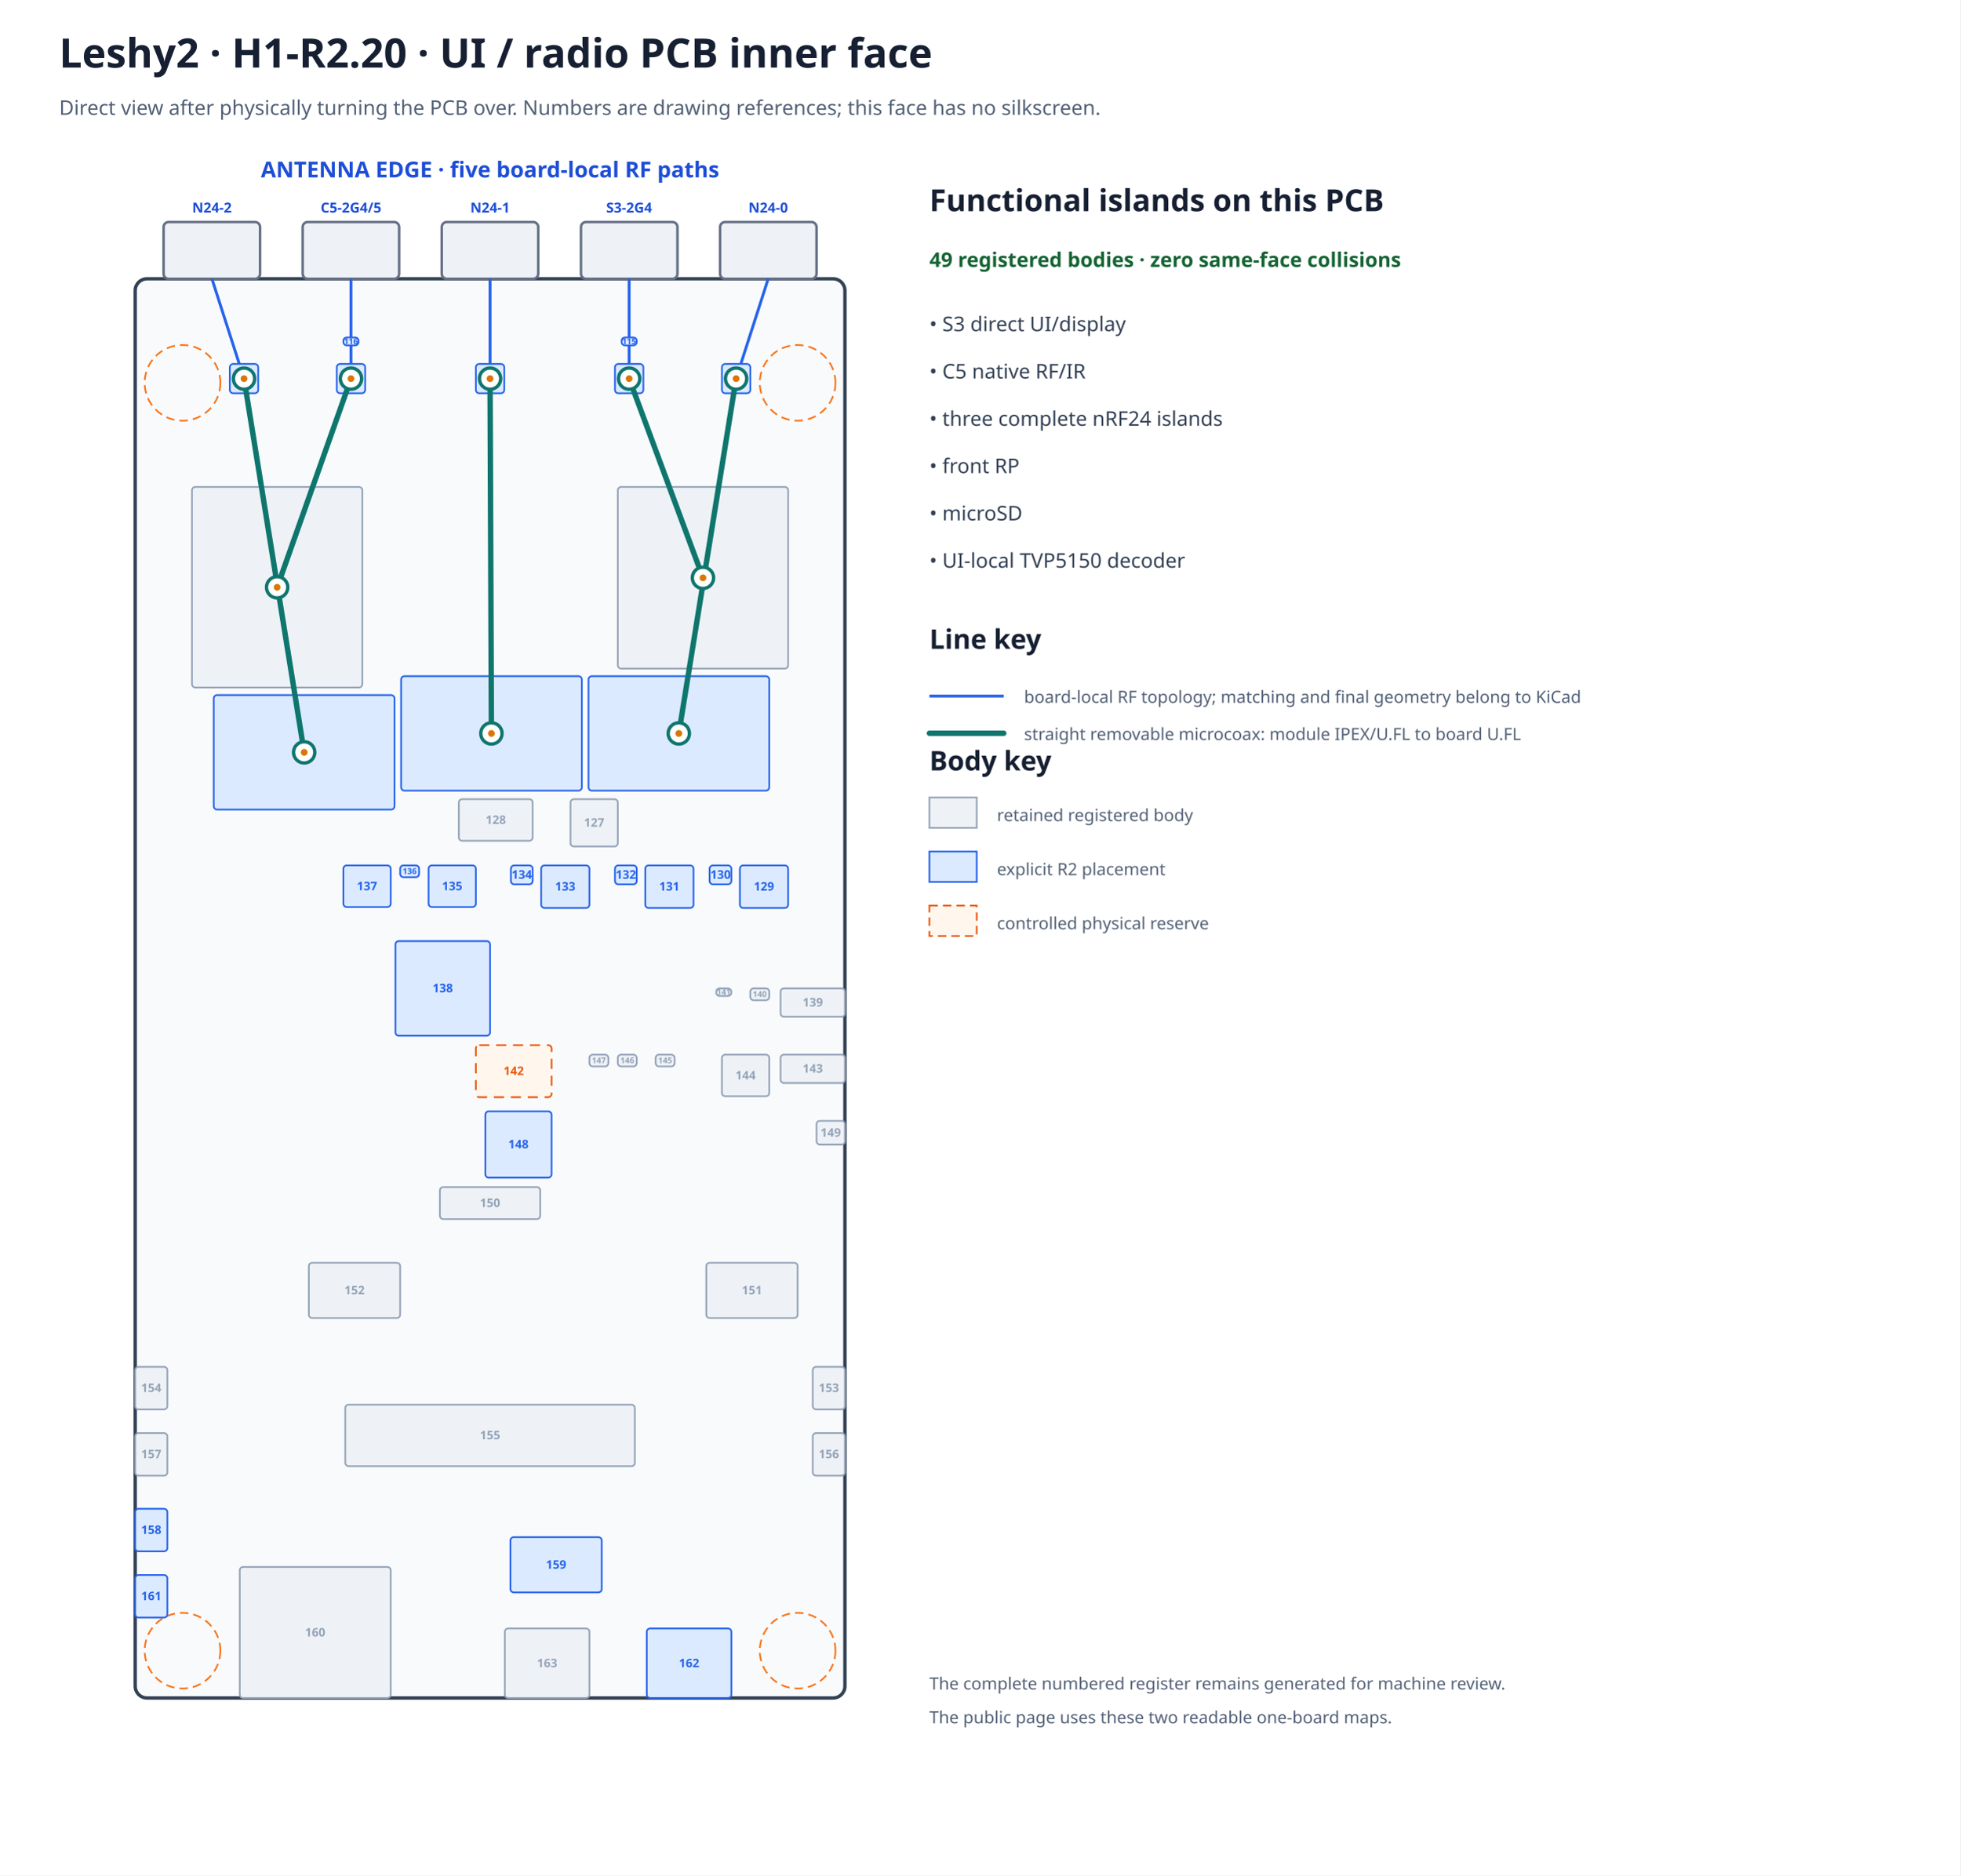
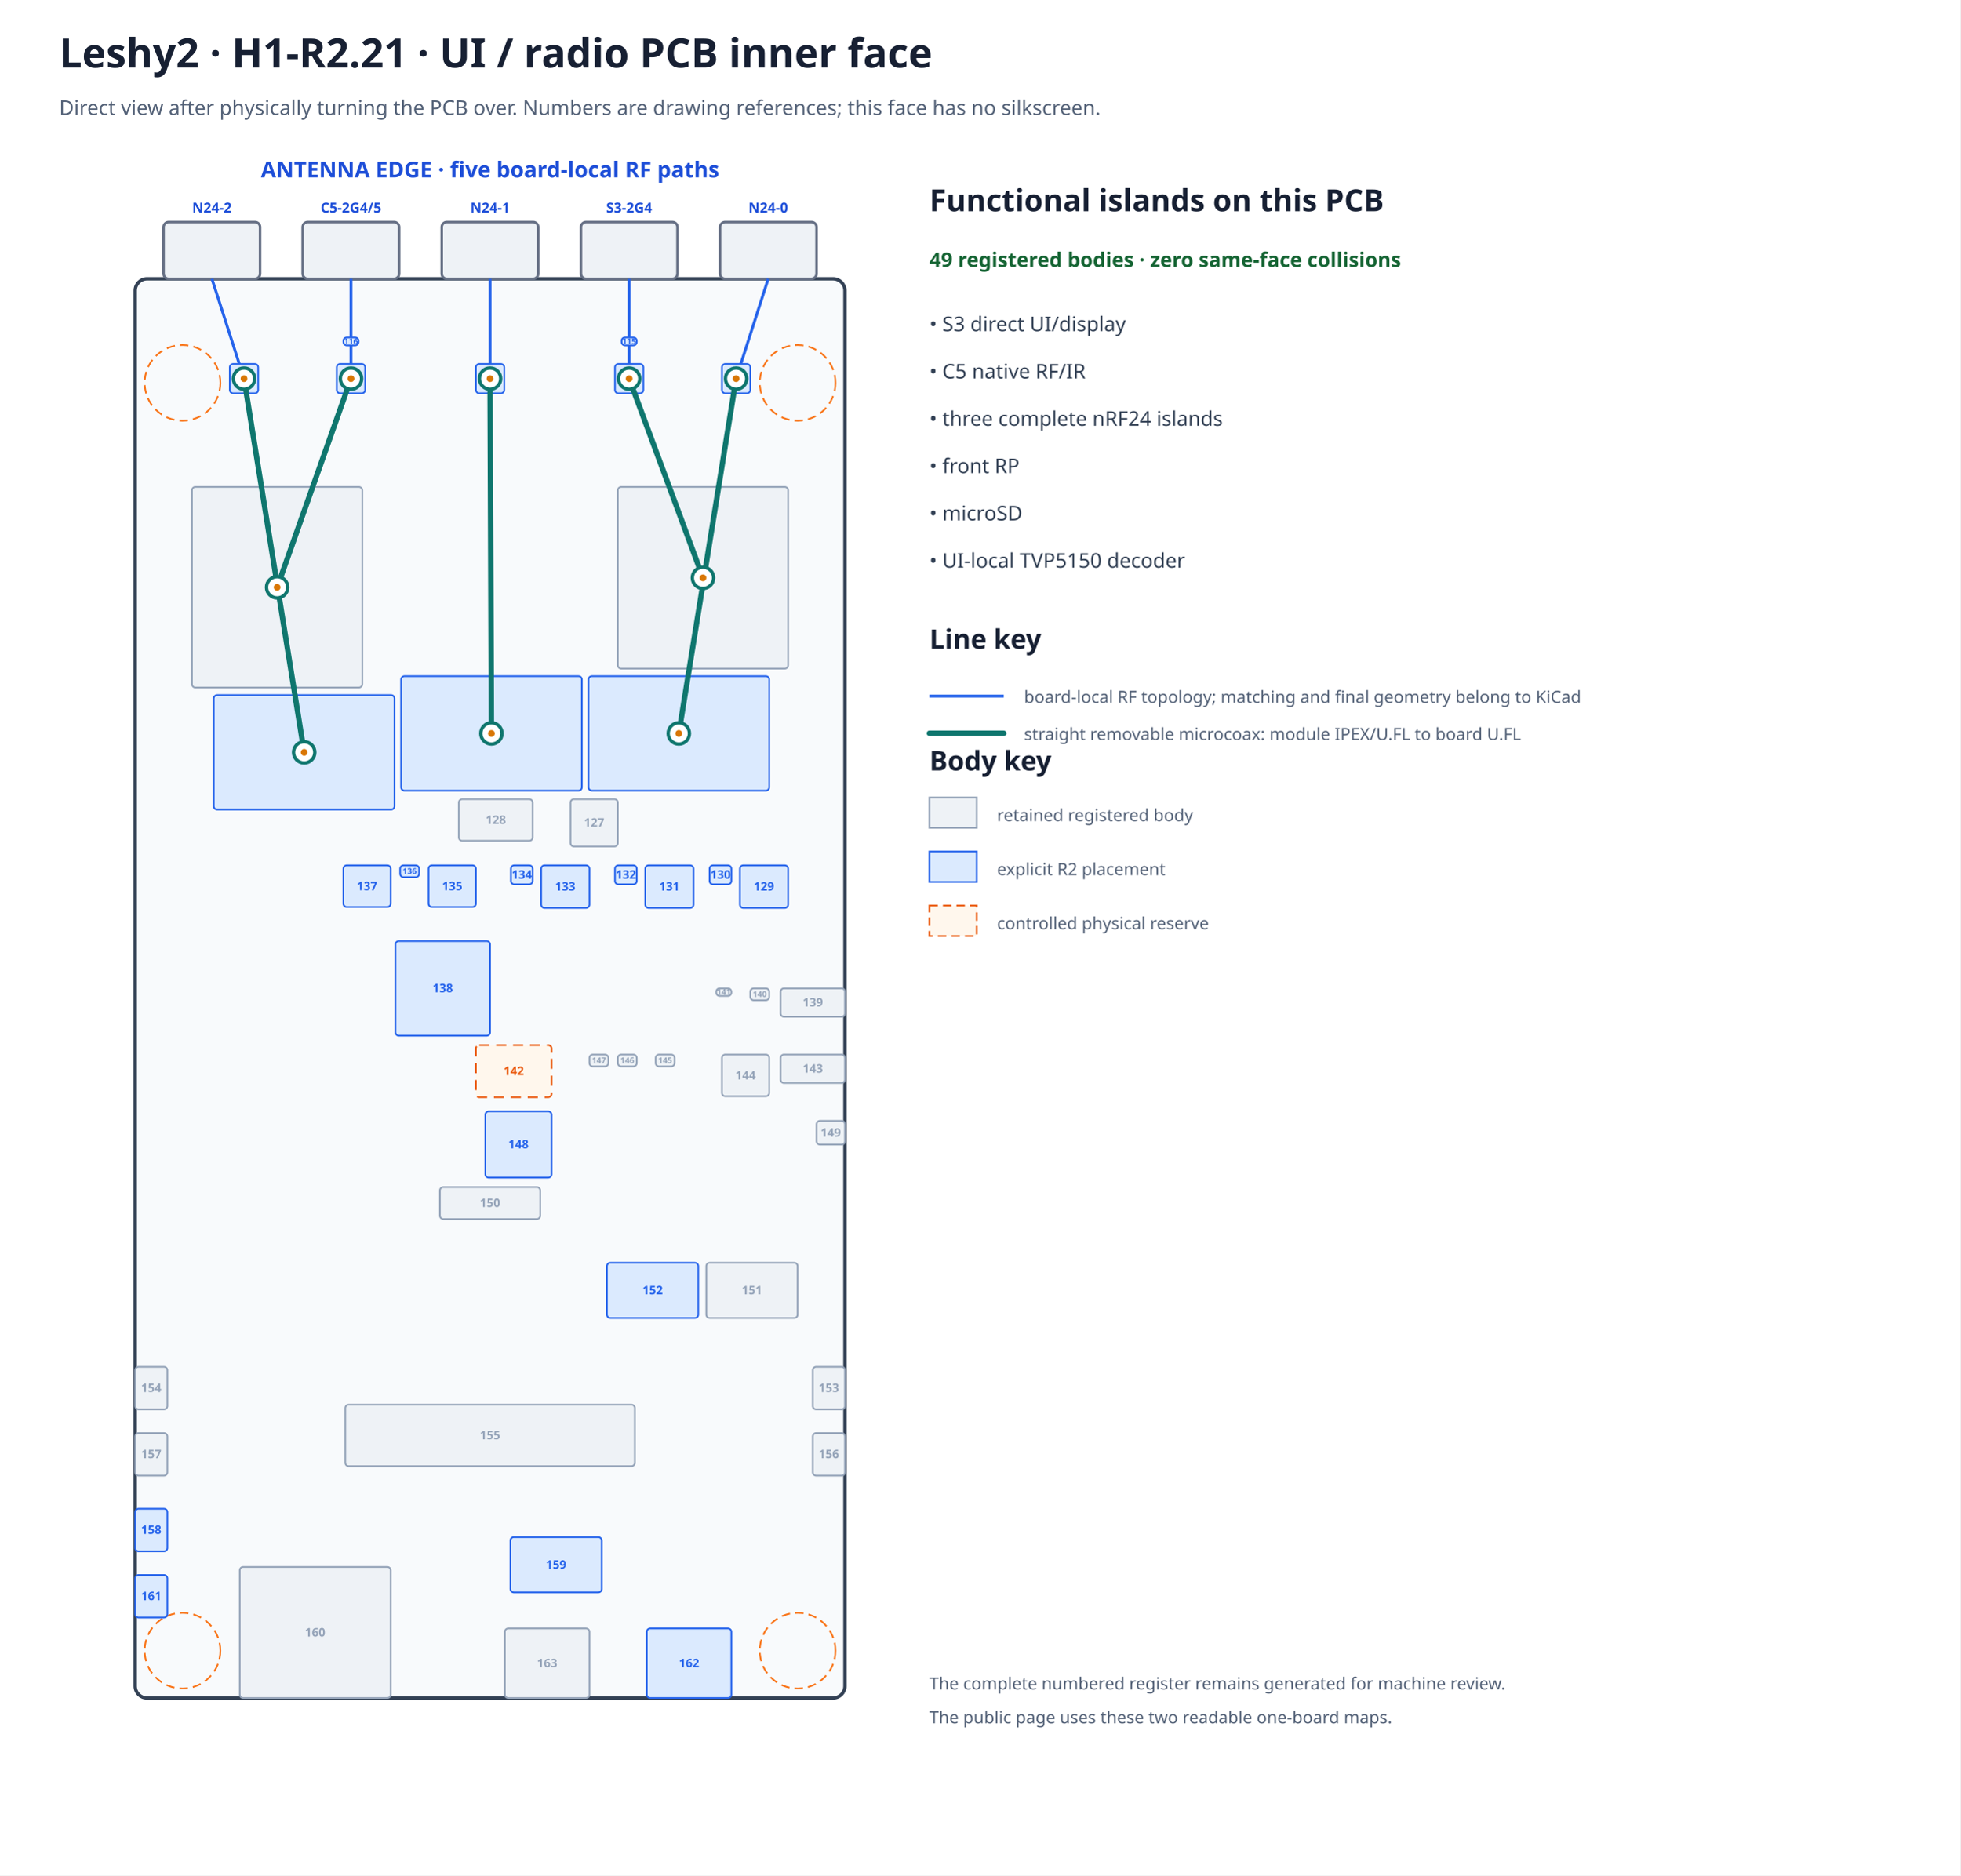
- <svg xmlns="http://www.w3.org/2000/svg" width="1160" height="1110" viewBox="0 0 1160 1110" data-marker="H1-R2.20" data-frame="ui-inner" data-inner-silkscreen="none">
+ <svg xmlns="http://www.w3.org/2000/svg" width="1160" height="1110" viewBox="0 0 1160 1110" data-marker="H1-R2.21" data-frame="ui-inner" data-inner-silkscreen="none">
  <rect width="100%" height="100%" fill="#ffffff" />
-   <text x="35.0" y="40.0" font-family="sans-serif" font-size="24" font-weight="bold" text-anchor="start" fill="#172033">Leshy2 · H1-R2.20 · UI / radio PCB inner face</text>
+   <text x="35.0" y="40.0" font-family="sans-serif" font-size="24" font-weight="bold" text-anchor="start" fill="#172033">Leshy2 · H1-R2.21 · UI / radio PCB inner face</text>
  <text x="35.0" y="68.0" font-family="sans-serif" font-size="12" font-weight="normal" text-anchor="start" fill="#526076">Direct view after physically turning the PCB over. Numbers are drawing references; this face has no silkscreen.</text>
  <text x="290.0" y="105.0" font-family="sans-serif" font-size="13" font-weight="bold" text-anchor="middle" fill="#1d4ed8">ANTENNA EDGE · five board-local RF paths</text>
  <rect x="80.0" y="165.0" width="420.0" height="840.0" rx="7" fill="#f8fafc" stroke="#334155" stroke-width="2" />
  <rect x="426.1" y="131.4" width="57.1" height="33.6" rx="3" fill="#eef2f6" stroke="#667085" stroke-width="1.5" />
  <text x="454.6" y="125.8" font-family="sans-serif" font-size="8.2" font-weight="bold" text-anchor="middle" fill="#1d4ed8">N24-0</text>
  <rect x="343.8" y="131.4" width="57.1" height="33.6" rx="3" fill="#eef2f6" stroke="#667085" stroke-width="1.5" />
  <text x="372.3" y="125.8" font-family="sans-serif" font-size="8.2" font-weight="bold" text-anchor="middle" fill="#1d4ed8">S3-2G4</text>
  <rect x="261.4" y="131.4" width="57.1" height="33.6" rx="3" fill="#eef2f6" stroke="#667085" stroke-width="1.5" />
  <text x="290.0" y="125.8" font-family="sans-serif" font-size="8.2" font-weight="bold" text-anchor="middle" fill="#1d4ed8">N24-1</text>
  <rect x="179.1" y="131.4" width="57.1" height="33.6" rx="3" fill="#eef2f6" stroke="#667085" stroke-width="1.5" />
  <text x="207.7" y="125.8" font-family="sans-serif" font-size="8.2" font-weight="bold" text-anchor="middle" fill="#1d4ed8">C5-2G4/5</text>
  <rect x="96.8" y="131.4" width="57.1" height="33.6" rx="3" fill="#eef2f6" stroke="#667085" stroke-width="1.5" />
  <text x="125.4" y="125.8" font-family="sans-serif" font-size="8.2" font-weight="bold" text-anchor="middle" fill="#1d4ed8">N24-2</text>
  <circle cx="472.0" cy="226.6" r="22.4" fill="none" stroke="#f97316" stroke-dasharray="5 3" />
  <circle cx="108.0" cy="226.6" r="22.4" fill="none" stroke="#f97316" stroke-dasharray="5 3" />
  <circle cx="472.0" cy="977.0" r="22.4" fill="none" stroke="#f97316" stroke-dasharray="5 3" />
  <circle cx="108.0" cy="977.0" r="22.4" fill="none" stroke="#f97316" stroke-dasharray="5 3" />
  <g id="antenna-pcb-topology" data-topology-source="r2" data-route-state="pre-ecad-topology-only">
    <polyline points="435.6,224.1 454.6,165.0" fill="none" stroke="#2563eb" stroke-width="1.7" data-path="N24-0" data-branch="main" data-medium="controlled-50-ohm-pcb" />
    <polyline points="372.3,224.1 372.3,202.1 372.3,165.0" fill="none" stroke="#2563eb" stroke-width="1.7" data-path="S3-2G4" data-branch="main" data-medium="controlled-50-ohm-pcb" />
    <polyline points="290.0,224.1 290.0,165.0" fill="none" stroke="#2563eb" stroke-width="1.7" data-path="N24-1" data-branch="main" data-medium="controlled-50-ohm-pcb" />
    <polyline points="207.7,224.1 207.7,202.1 207.7,165.0" fill="none" stroke="#2563eb" stroke-width="1.7" data-path="C5-2G4/5" data-branch="main" data-medium="controlled-50-ohm-pcb" />
    <polyline points="144.4,224.1 125.4,165.0" fill="none" stroke="#2563eb" stroke-width="1.7" data-path="N24-2" data-branch="main" data-medium="controlled-50-ohm-pcb" />
  </g>
  <rect x="367.84" y="199.72" width="8.96" height="4.70" rx="2" fill="#dbeafe" stroke="#2563eb" stroke-width="1" data-instance="s3_rf_coupler_r2" data-mpn="CP0603Q5425ENTR" />
  <text x="372.3" y="203.7" font-family="sans-serif" font-size="4.8" font-weight="bold" text-anchor="middle" fill="#2563eb">115</text>
  <rect x="203.20" y="199.72" width="8.96" height="4.70" rx="2" fill="#dbeafe" stroke="#2563eb" stroke-width="1" data-instance="c5_rf_coupler_r2" data-mpn="CP0603Q5425ENTR" />
  <text x="207.7" y="203.7" font-family="sans-serif" font-size="4.8" font-weight="bold" text-anchor="middle" fill="#2563eb">116</text>
  <rect x="427.20" y="215.40" width="16.80" height="17.36" rx="2" fill="#dbeafe" stroke="#2563eb" stroke-width="1" data-instance="nrf0_rf_board_connector_r2" data-mpn="U.FL-R-SMT-1(10)" />
  <text x="435.6" y="226.4" font-family="sans-serif" font-size="7.0" font-weight="bold" text-anchor="middle" fill="#2563eb">117</text>
  <rect x="363.92" y="215.40" width="16.80" height="17.36" rx="2" fill="#dbeafe" stroke="#2563eb" stroke-width="1" data-instance="s3_rf_board_connector_r2" data-mpn="U.FL-R-SMT-1(10)" />
  <text x="372.3" y="226.4" font-family="sans-serif" font-size="7.0" font-weight="bold" text-anchor="middle" fill="#2563eb">118</text>
  <rect x="281.60" y="215.40" width="16.80" height="17.36" rx="2" fill="#dbeafe" stroke="#2563eb" stroke-width="1" data-instance="nrf1_rf_board_connector_r2" data-mpn="U.FL-R-SMT-1(10)" />
  <text x="290.0" y="226.4" font-family="sans-serif" font-size="7.0" font-weight="bold" text-anchor="middle" fill="#2563eb">119</text>
  <rect x="199.28" y="215.40" width="16.80" height="17.36" rx="2" fill="#dbeafe" stroke="#2563eb" stroke-width="1" data-instance="c5_rf_board_connector_r2" data-mpn="U.FL-R-SMT-1(10)" />
  <text x="207.7" y="226.4" font-family="sans-serif" font-size="7.0" font-weight="bold" text-anchor="middle" fill="#2563eb">120</text>
  <rect x="136.00" y="215.40" width="16.80" height="17.36" rx="2" fill="#dbeafe" stroke="#2563eb" stroke-width="1" data-instance="nrf2_rf_board_connector_r2" data-mpn="U.FL-R-SMT-1(10)" />
  <text x="144.4" y="226.4" font-family="sans-serif" font-size="7.0" font-weight="bold" text-anchor="middle" fill="#2563eb">121</text>
  <rect x="365.60" y="288.20" width="100.80" height="107.52" rx="2" fill="#eef2f6" stroke="#94a3b8" stroke-width="1" data-instance="s3" data-mpn="ESP32-S3-WROOM-1U-N16R8" />
  <text x="416.0" y="344.3" font-family="sans-serif" font-size="7.0" font-weight="bold" text-anchor="middle" fill="#94a3b8">122</text>
  <rect x="113.60" y="288.20" width="100.80" height="118.72" rx="2" fill="#eef2f6" stroke="#94a3b8" stroke-width="1" data-instance="c5" data-mpn="ESP32-C5-WROOM-1U-N8R8" />
  <text x="164.0" y="349.9" font-family="sans-serif" font-size="7.0" font-weight="bold" text-anchor="middle" fill="#94a3b8">123</text>
  <rect x="348.24" y="400.20" width="106.96" height="67.76" rx="2" fill="#dbeafe" stroke="#2563eb" stroke-width="1" data-instance="nrf0_r2" data-mpn="E01-ML01IPX" />
  <text x="401.7" y="436.4" font-family="sans-serif" font-size="7.0" font-weight="bold" text-anchor="middle" fill="#2563eb">124</text>
  <rect x="237.36" y="400.20" width="106.96" height="67.76" rx="2" fill="#dbeafe" stroke="#2563eb" stroke-width="1" data-instance="nrf1_r2" data-mpn="E01-ML01IPX" />
  <text x="290.8" y="436.4" font-family="sans-serif" font-size="7.0" font-weight="bold" text-anchor="middle" fill="#2563eb">125</text>
  <rect x="126.48" y="411.40" width="106.96" height="67.76" rx="2" fill="#dbeafe" stroke="#2563eb" stroke-width="1" data-instance="nrf2_r2" data-mpn="E01-ML01IPX" />
  <text x="180.0" y="447.6" font-family="sans-serif" font-size="7.0" font-weight="bold" text-anchor="middle" fill="#2563eb">126</text>
  <rect x="337.60" y="473.00" width="28.00" height="28.00" rx="2" fill="#eef2f6" stroke="#94a3b8" stroke-width="1" data-instance="slow_io" data-mpn="TCA6424ARGJR" />
  <text x="351.6" y="489.3" font-family="sans-serif" font-size="7.0" font-weight="bold" text-anchor="middle" fill="#94a3b8">127</text>
  <rect x="271.52" y="473.00" width="43.68" height="24.64" rx="2" fill="#eef2f6" stroke="#94a3b8" stroke-width="1" data-instance="ui_matrix_io" data-mpn="TCA9539PWR" />
  <text x="293.4" y="487.7" font-family="sans-serif" font-size="7.0" font-weight="bold" text-anchor="middle" fill="#94a3b8">128</text>
  <rect x="437.84" y="512.20" width="28.56" height="25.20" rx="2" fill="#dbeafe" stroke="#2563eb" stroke-width="1" data-instance="nrf0_host_buffer_r2" data-mpn="74LVC126APW,118" />
  <text x="452.1" y="527.1" font-family="sans-serif" font-size="7.0" font-weight="bold" text-anchor="middle" fill="#2563eb">129</text>
  <rect x="419.92" y="512.20" width="12.88" height="11.20" rx="2" fill="#dbeafe" stroke="#2563eb" stroke-width="1" data-instance="nrf0_return_buffer_r2" data-mpn="74LVC2G126DC,125" />
  <text x="426.4" y="520.1" font-family="sans-serif" font-size="7.0" font-weight="bold" text-anchor="middle" fill="#2563eb">130</text>
  <rect x="381.84" y="512.20" width="28.56" height="25.20" rx="2" fill="#dbeafe" stroke="#2563eb" stroke-width="1" data-instance="nrf1_host_buffer_r2" data-mpn="74LVC126APW,118" />
  <text x="396.1" y="527.1" font-family="sans-serif" font-size="7.0" font-weight="bold" text-anchor="middle" fill="#2563eb">131</text>
  <rect x="363.92" y="512.20" width="12.88" height="11.20" rx="2" fill="#dbeafe" stroke="#2563eb" stroke-width="1" data-instance="nrf1_return_buffer_r2" data-mpn="74LVC2G126DC,125" />
  <text x="370.4" y="520.1" font-family="sans-serif" font-size="7.0" font-weight="bold" text-anchor="middle" fill="#2563eb">132</text>
  <rect x="320.24" y="512.20" width="28.56" height="25.20" rx="2" fill="#dbeafe" stroke="#2563eb" stroke-width="1" data-instance="nrf2_host_buffer_r2" data-mpn="74LVC126APW,118" />
  <text x="334.5" y="527.1" font-family="sans-serif" font-size="7.0" font-weight="bold" text-anchor="middle" fill="#2563eb">133</text>
  <rect x="302.32" y="512.20" width="12.88" height="11.20" rx="2" fill="#dbeafe" stroke="#2563eb" stroke-width="1" data-instance="nrf2_return_buffer_r2" data-mpn="74LVC2G126DC,125" />
  <text x="308.8" y="520.1" font-family="sans-serif" font-size="7.0" font-weight="bold" text-anchor="middle" fill="#2563eb">134</text>
  <rect x="253.60" y="512.20" width="28.00" height="24.64" rx="2" fill="#dbeafe" stroke="#2563eb" stroke-width="1" data-instance="safe_gate_a_r2" data-mpn="SN74LVC08APWR" />
  <text x="267.6" y="526.9" font-family="sans-serif" font-size="7.0" font-weight="bold" text-anchor="middle" fill="#2563eb">135</text>
  <rect x="236.80" y="512.20" width="11.20" height="7.00" rx="2" fill="#dbeafe" stroke="#2563eb" stroke-width="1" data-instance="nrf_backup_gate_r2" data-mpn="SN74LVC1G08DCKR" />
  <text x="242.4" y="517.3" font-family="sans-serif" font-size="4.8" font-weight="bold" text-anchor="middle" fill="#2563eb">136</text>
  <rect x="203.20" y="512.20" width="28.00" height="24.64" rx="2" fill="#dbeafe" stroke="#2563eb" stroke-width="1" data-instance="nrf_evidence_cmp_r2" data-mpn="TLV1824PWR" />
  <text x="217.2" y="526.9" font-family="sans-serif" font-size="7.0" font-weight="bold" text-anchor="middle" fill="#2563eb">137</text>
  <rect x="234.00" y="557.00" width="56.00" height="56.00" rx="2" fill="#dbeafe" stroke="#2563eb" stroke-width="1" data-instance="hub_rp" data-mpn="SC1512-A4" />
  <text x="262.0" y="587.3" font-family="sans-serif" font-size="7.0" font-weight="bold" text-anchor="middle" fill="#2563eb">138</text>
  <rect x="461.92" y="585.00" width="38.08" height="16.80" rx="2" fill="#eef2f6" stroke="#94a3b8" stroke-width="1" data-instance="ir_demod" data-mpn="Vishay TSOP75238TT" />
  <text x="481.0" y="595.7" font-family="sans-serif" font-size="7.0" font-weight="bold" text-anchor="middle" fill="#94a3b8">139</text>
  <rect x="444.00" y="585.00" width="11.20" height="7.00" rx="2" fill="#eef2f6" stroke="#94a3b8" stroke-width="1" data-instance="ir_safe_gate" data-mpn="SN74LVC1G08DCKR" />
  <text x="449.6" y="590.1" font-family="sans-serif" font-size="4.8" font-weight="bold" text-anchor="middle" fill="#94a3b8">140</text>
  <rect x="423.84" y="585.00" width="8.96" height="4.48" rx="2" fill="#eef2f6" stroke="#94a3b8" stroke-width="1" data-instance="ui_zone_ntc" data-mpn="TDK B57332V5103F360" />
  <text x="428.3" y="588.8" font-family="sans-serif" font-size="4.8" font-weight="bold" text-anchor="middle" fill="#94a3b8">141</text>
  <rect x="281.60" y="618.60" width="44.80" height="30.80" rx="2" fill="#fff7ed" stroke="#ea580c" stroke-width="1" stroke-dasharray="6 4" data-instance="fpv_power_reserve" data-mpn="PHYSICAL RESERVE" />
  <text x="304.0" y="636.3" font-family="sans-serif" font-size="7.0" font-weight="bold" text-anchor="middle" fill="#ea580c">142</text>
  <rect x="461.92" y="624.20" width="38.08" height="16.80" rx="2" fill="#eef2f6" stroke="#94a3b8" stroke-width="1" data-instance="ir_carrier" data-mpn="Vishay TSMP95000TT" />
  <text x="481.0" y="634.9" font-family="sans-serif" font-size="7.0" font-weight="bold" text-anchor="middle" fill="#94a3b8">143</text>
  <rect x="427.20" y="624.20" width="28.00" height="24.64" rx="2" fill="#eef2f6" stroke="#94a3b8" stroke-width="1" data-instance="evidence_cmp_a" data-mpn="TLV1824PWR" />
  <text x="441.2" y="638.9" font-family="sans-serif" font-size="7.0" font-weight="bold" text-anchor="middle" fill="#94a3b8">144</text>
  <rect x="388.00" y="624.20" width="11.20" height="7.00" rx="2" fill="#eef2f6" stroke="#94a3b8" stroke-width="1" data-instance="safe_reset_sink_a" data-mpn="Diodes Incorporated 2N7002DW-7-F" />
  <text x="393.6" y="629.3" font-family="sans-serif" font-size="4.8" font-weight="bold" text-anchor="middle" fill="#94a3b8">145</text>
  <rect x="365.60" y="624.20" width="11.20" height="7.00" rx="2" fill="#eef2f6" stroke="#94a3b8" stroke-width="1" data-instance="safe_c5_reset_buffer" data-mpn="Texas Instruments SN74LVC1G06DCKR" />
  <text x="371.2" y="629.3" font-family="sans-serif" font-size="4.8" font-weight="bold" text-anchor="middle" fill="#94a3b8">146</text>
  <rect x="348.80" y="624.20" width="11.20" height="7.00" rx="2" fill="#eef2f6" stroke="#94a3b8" stroke-width="1" data-instance="safe_c5_fault_reset_buffer" data-mpn="SN74LVC1G07DCKR" />
  <text x="354.4" y="629.3" font-family="sans-serif" font-size="4.8" font-weight="bold" text-anchor="middle" fill="#94a3b8">147</text>
  <rect x="287.20" y="657.80" width="39.20" height="39.20" rx="2" fill="#dbeafe" stroke="#2563eb" stroke-width="1" data-instance="fpv_decoder" data-mpn="TVP5150AM1PBS" />
  <text x="306.8" y="679.7" font-family="sans-serif" font-size="7.0" font-weight="bold" text-anchor="middle" fill="#2563eb">148</text>
  <rect x="483.20" y="663.40" width="16.80" height="14.06" rx="2" fill="#eef2f6" stroke="#94a3b8" stroke-width="1" data-instance="ir_emitter" data-mpn="Vishay VSMY14940" />
  <text x="491.6" y="672.8" font-family="sans-serif" font-size="7.0" font-weight="bold" text-anchor="middle" fill="#94a3b8">149</text>
  <rect x="260.32" y="702.60" width="59.36" height="18.93" rx="2" fill="#eef2f6" stroke="#94a3b8" stroke-width="1" data-instance="display_connector" data-mpn="Hirose DF40C(2.0)-40DS-0.4V(58)" />
  <text x="290.0" y="714.4" font-family="sans-serif" font-size="7.0" font-weight="bold" text-anchor="middle" fill="#94a3b8">150</text>
  <rect x="417.96" y="747.40" width="54.04" height="32.70" rx="2" fill="#eef2f6" stroke="#94a3b8" stroke-width="1" data-instance="s3_dbg_header" data-mpn="Samtec FTSH-105-01-L-DV-K-P-TR" />
  <text x="445.0" y="766.1" font-family="sans-serif" font-size="7.0" font-weight="bold" text-anchor="middle" fill="#94a3b8">151</text>
-   <rect x="182.76" y="747.40" width="54.04" height="32.70" rx="2" fill="#eef2f6" stroke="#94a3b8" stroke-width="1" data-instance="c5_dbg_header" data-mpn="Samtec FTSH-105-01-L-DV-K-P-TR" />
-   <text x="209.8" y="766.1" font-family="sans-serif" font-size="7.0" font-weight="bold" text-anchor="middle" fill="#94a3b8">152</text>
+   <rect x="359.16" y="747.40" width="54.04" height="32.70" rx="2" fill="#dbeafe" stroke="#2563eb" stroke-width="1" data-instance="c5_dbg_header_r2" data-mpn="FTSH-105-01-L-DV-K-P-TR" />
+   <text x="386.2" y="766.1" font-family="sans-serif" font-size="7.0" font-weight="bold" text-anchor="middle" fill="#2563eb">152</text>
  <rect x="480.96" y="809.00" width="19.04" height="25.20" rx="2" fill="#eef2f6" stroke="#94a3b8" stroke-width="1" data-instance="s3_reset_button" data-mpn="Alps Alpine SKRTLAE010" />
  <text x="490.5" y="823.9" font-family="sans-serif" font-size="7.0" font-weight="bold" text-anchor="middle" fill="#94a3b8">153</text>
  <rect x="80.00" y="809.00" width="19.04" height="25.20" rx="2" fill="#eef2f6" stroke="#94a3b8" stroke-width="1" data-instance="c5_reset_button" data-mpn="Alps Alpine SKRTLAE010" />
  <text x="89.5" y="823.9" font-family="sans-serif" font-size="7.0" font-weight="bold" text-anchor="middle" fill="#94a3b8">154</text>
  <rect x="204.32" y="831.40" width="171.36" height="36.40" rx="2" fill="#eef2f6" stroke="#94a3b8" stroke-width="1" data-instance="m1_ui_plug" data-mpn="Hirose FX8C-80P-SV1(92)" />
  <text x="290.0" y="851.9" font-family="sans-serif" font-size="7.0" font-weight="bold" text-anchor="middle" fill="#94a3b8">155</text>
  <rect x="480.96" y="848.20" width="19.04" height="25.20" rx="2" fill="#eef2f6" stroke="#94a3b8" stroke-width="1" data-instance="s3_boot_button" data-mpn="Alps Alpine SKRTLAE010" />
  <text x="490.5" y="863.1" font-family="sans-serif" font-size="7.0" font-weight="bold" text-anchor="middle" fill="#94a3b8">156</text>
  <rect x="80.00" y="848.20" width="19.04" height="25.20" rx="2" fill="#eef2f6" stroke="#94a3b8" stroke-width="1" data-instance="c5_boot_button" data-mpn="Alps Alpine SKRTLAE010" />
  <text x="89.5" y="863.1" font-family="sans-serif" font-size="7.0" font-weight="bold" text-anchor="middle" fill="#94a3b8">157</text>
  <rect x="80.00" y="893.00" width="19.04" height="25.20" rx="2" fill="#dbeafe" stroke="#2563eb" stroke-width="1" data-instance="hub_reset_button" data-mpn="SKRTLAE010" />
  <text x="89.5" y="907.9" font-family="sans-serif" font-size="7.0" font-weight="bold" text-anchor="middle" fill="#2563eb">158</text>
  <rect x="302.04" y="909.80" width="54.04" height="32.70" rx="2" fill="#dbeafe" stroke="#2563eb" stroke-width="1" data-instance="hub_dbg_header" data-mpn="FTSH-105-01-L-DV-K-P-TR" />
  <text x="329.1" y="928.5" font-family="sans-serif" font-size="7.0" font-weight="bold" text-anchor="middle" fill="#2563eb">159</text>
  <rect x="141.88" y="927.44" width="89.32" height="77.56" rx="2" fill="#eef2f6" stroke="#94a3b8" stroke-width="1" data-instance="sd" data-mpn="Hirose DM3AT-SF-PEJM5" />
  <text x="186.5" y="968.6" font-family="sans-serif" font-size="7.0" font-weight="bold" text-anchor="middle" fill="#94a3b8">160</text>
  <rect x="80.00" y="932.20" width="19.04" height="25.20" rx="2" fill="#dbeafe" stroke="#2563eb" stroke-width="1" data-instance="hub_boot_button" data-mpn="SKRTLAE010" />
  <text x="89.5" y="947.1" font-family="sans-serif" font-size="7.0" font-weight="bold" text-anchor="middle" fill="#2563eb">161</text>
  <rect x="382.74" y="963.84" width="50.06" height="41.16" rx="2" fill="#dbeafe" stroke="#2563eb" stroke-width="1" data-instance="hub_service_usb_connector" data-mpn="USB4105-GF-A" />
  <text x="407.8" y="986.8" font-family="sans-serif" font-size="7.0" font-weight="bold" text-anchor="middle" fill="#2563eb">162</text>
  <rect x="298.74" y="963.84" width="50.06" height="41.16" rx="2" fill="#eef2f6" stroke="#94a3b8" stroke-width="1" data-instance="c5_service_usb_connector" data-mpn="GCT USB4105-GF-A" />
  <text x="323.8" y="986.8" font-family="sans-serif" font-size="7.0" font-weight="bold" text-anchor="middle" fill="#94a3b8">163</text>
  <g id="antenna-removable-media" data-topology-source="r2">
    <polyline points="401.7,434.1 435.6,224.1" fill="none" stroke="#0f766e" stroke-width="3.2" stroke-linecap="round" data-path="N24-0" data-medium="removable-microcoax" />
    <polyline points="416.0,342.0 372.3,224.1" fill="none" stroke="#0f766e" stroke-width="3.2" stroke-linecap="round" data-path="S3-2G4" data-medium="removable-microcoax" />
    <polyline points="290.8,434.1 290.0,224.1" fill="none" stroke="#0f766e" stroke-width="3.2" stroke-linecap="round" data-path="N24-1" data-medium="removable-microcoax" />
    <polyline points="164.0,347.6 207.7,224.1" fill="none" stroke="#0f766e" stroke-width="3.2" stroke-linecap="round" data-path="C5-2G4/5" data-medium="removable-microcoax" />
    <polyline points="180.0,445.3 144.4,224.1" fill="none" stroke="#0f766e" stroke-width="3.2" stroke-linecap="round" data-path="N24-2" data-medium="removable-microcoax" />
    <circle cx="401.7" cy="434.1" r="6.3" fill="#ffffff" stroke="#0f766e" stroke-width="2" data-path="N24-0" data-part="module-rf-connector" data-connector-kind="IPEX" />
    <circle cx="401.7" cy="434.1" r="2.0" fill="#d97706" />
    <circle cx="435.6" cy="224.1" r="6.3" fill="#ffffff" stroke="#0f766e" stroke-width="2" data-path="N24-0" data-part="board-ufl" data-connector-kind="U.FL" data-mpn="U.FL-R-SMT-1(10)" />
    <circle cx="435.6" cy="224.1" r="2.0" fill="#d97706" />
    <circle cx="416.0" cy="342.0" r="6.3" fill="#ffffff" stroke="#0f766e" stroke-width="2" data-path="S3-2G4" data-part="module-rf-connector" data-connector-kind="U.FL" />
    <circle cx="416.0" cy="342.0" r="2.0" fill="#d97706" />
    <circle cx="372.3" cy="224.1" r="6.3" fill="#ffffff" stroke="#0f766e" stroke-width="2" data-path="S3-2G4" data-part="board-ufl" data-connector-kind="U.FL" data-mpn="U.FL-R-SMT-1(10)" />
    <circle cx="372.3" cy="224.1" r="2.0" fill="#d97706" />
    <circle cx="290.8" cy="434.1" r="6.3" fill="#ffffff" stroke="#0f766e" stroke-width="2" data-path="N24-1" data-part="module-rf-connector" data-connector-kind="IPEX" />
    <circle cx="290.8" cy="434.1" r="2.0" fill="#d97706" />
    <circle cx="290.0" cy="224.1" r="6.3" fill="#ffffff" stroke="#0f766e" stroke-width="2" data-path="N24-1" data-part="board-ufl" data-connector-kind="U.FL" data-mpn="U.FL-R-SMT-1(10)" />
    <circle cx="290.0" cy="224.1" r="2.0" fill="#d97706" />
    <circle cx="164.0" cy="347.6" r="6.3" fill="#ffffff" stroke="#0f766e" stroke-width="2" data-path="C5-2G4/5" data-part="module-rf-connector" data-connector-kind="U.FL" />
    <circle cx="164.0" cy="347.6" r="2.0" fill="#d97706" />
    <circle cx="207.7" cy="224.1" r="6.3" fill="#ffffff" stroke="#0f766e" stroke-width="2" data-path="C5-2G4/5" data-part="board-ufl" data-connector-kind="U.FL" data-mpn="U.FL-R-SMT-1(10)" />
    <circle cx="207.7" cy="224.1" r="2.0" fill="#d97706" />
    <circle cx="180.0" cy="445.3" r="6.3" fill="#ffffff" stroke="#0f766e" stroke-width="2" data-path="N24-2" data-part="module-rf-connector" data-connector-kind="IPEX" />
    <circle cx="180.0" cy="445.3" r="2.0" fill="#d97706" />
    <circle cx="144.4" cy="224.1" r="6.3" fill="#ffffff" stroke="#0f766e" stroke-width="2" data-path="N24-2" data-part="board-ufl" data-connector-kind="U.FL" data-mpn="U.FL-R-SMT-1(10)" />
    <circle cx="144.4" cy="224.1" r="2.0" fill="#d97706" />
  </g>
  <text x="550.0" y="125.0" font-family="sans-serif" font-size="18" font-weight="bold" text-anchor="start" fill="#172033">Functional islands on this PCB</text>
  <text x="550.0" y="158.0" font-family="sans-serif" font-size="12" font-weight="bold" text-anchor="start" fill="#166534">49 registered bodies · zero same-face collisions</text>
  <text x="550.0" y="196.0" font-family="sans-serif" font-size="12" font-weight="normal" text-anchor="start" fill="#334155">• S3 direct UI/display</text>
  <text x="550.0" y="224.0" font-family="sans-serif" font-size="12" font-weight="normal" text-anchor="start" fill="#334155">• C5 native RF/IR</text>
  <text x="550.0" y="252.0" font-family="sans-serif" font-size="12" font-weight="normal" text-anchor="start" fill="#334155">• three complete nRF24 islands</text>
  <text x="550.0" y="280.0" font-family="sans-serif" font-size="12" font-weight="normal" text-anchor="start" fill="#334155">• front RP</text>
  <text x="550.0" y="308.0" font-family="sans-serif" font-size="12" font-weight="normal" text-anchor="start" fill="#334155">• microSD</text>
  <text x="550.0" y="336.0" font-family="sans-serif" font-size="12" font-weight="normal" text-anchor="start" fill="#334155">• UI-local TVP5150 decoder</text>
  <text x="550.0" y="384.0" font-family="sans-serif" font-size="16" font-weight="bold" text-anchor="start" fill="#172033">Line key</text>
  <line x1="550" y1="412" x2="594" y2="412" stroke="#2563eb" stroke-width="1.7" />
  <text x="606.0" y="416.0" font-family="sans-serif" font-size="10" font-weight="normal" text-anchor="start" fill="#526076">board-local RF topology; matching and final geometry belong to KiCad</text>
  <line x1="550" y1="434" x2="594" y2="434" stroke="#0f766e" stroke-width="3.2" stroke-linecap="round" />
  <text x="606.0" y="438.0" font-family="sans-serif" font-size="10" font-weight="normal" text-anchor="start" fill="#526076">straight removable microcoax: module IPEX/U.FL to board U.FL</text>
  <text x="550.0" y="456.0" font-family="sans-serif" font-size="16" font-weight="bold" text-anchor="start" fill="#172033">Body key</text>
  <rect x="550" y="472.0" width="28" height="18" fill="#eef2f6" stroke="#94a3b8" />
  <text x="590.0" y="486.0" font-family="sans-serif" font-size="10" font-weight="normal" text-anchor="start" fill="#526076">retained registered body</text>
  <rect x="550" y="504.0" width="28" height="18" fill="#dbeafe" stroke="#2563eb" />
  <text x="590.0" y="518.0" font-family="sans-serif" font-size="10" font-weight="normal" text-anchor="start" fill="#526076">explicit R2 placement</text>
  <rect x="550" y="536.0" width="28" height="18" fill="#fff7ed" stroke="#ea580c" stroke-dasharray="5 3" />
  <text x="590.0" y="550.0" font-family="sans-serif" font-size="10" font-weight="normal" text-anchor="start" fill="#526076">controlled physical reserve</text>
  <text x="550.0" y="1000.0" font-family="sans-serif" font-size="10" font-weight="normal" text-anchor="start" fill="#526076">The complete numbered register remains generated for machine review.</text>
  <text x="550.0" y="1020.0" font-family="sans-serif" font-size="10" font-weight="normal" text-anchor="start" fill="#526076">The public page uses these two readable one-board maps.</text>
</svg>
